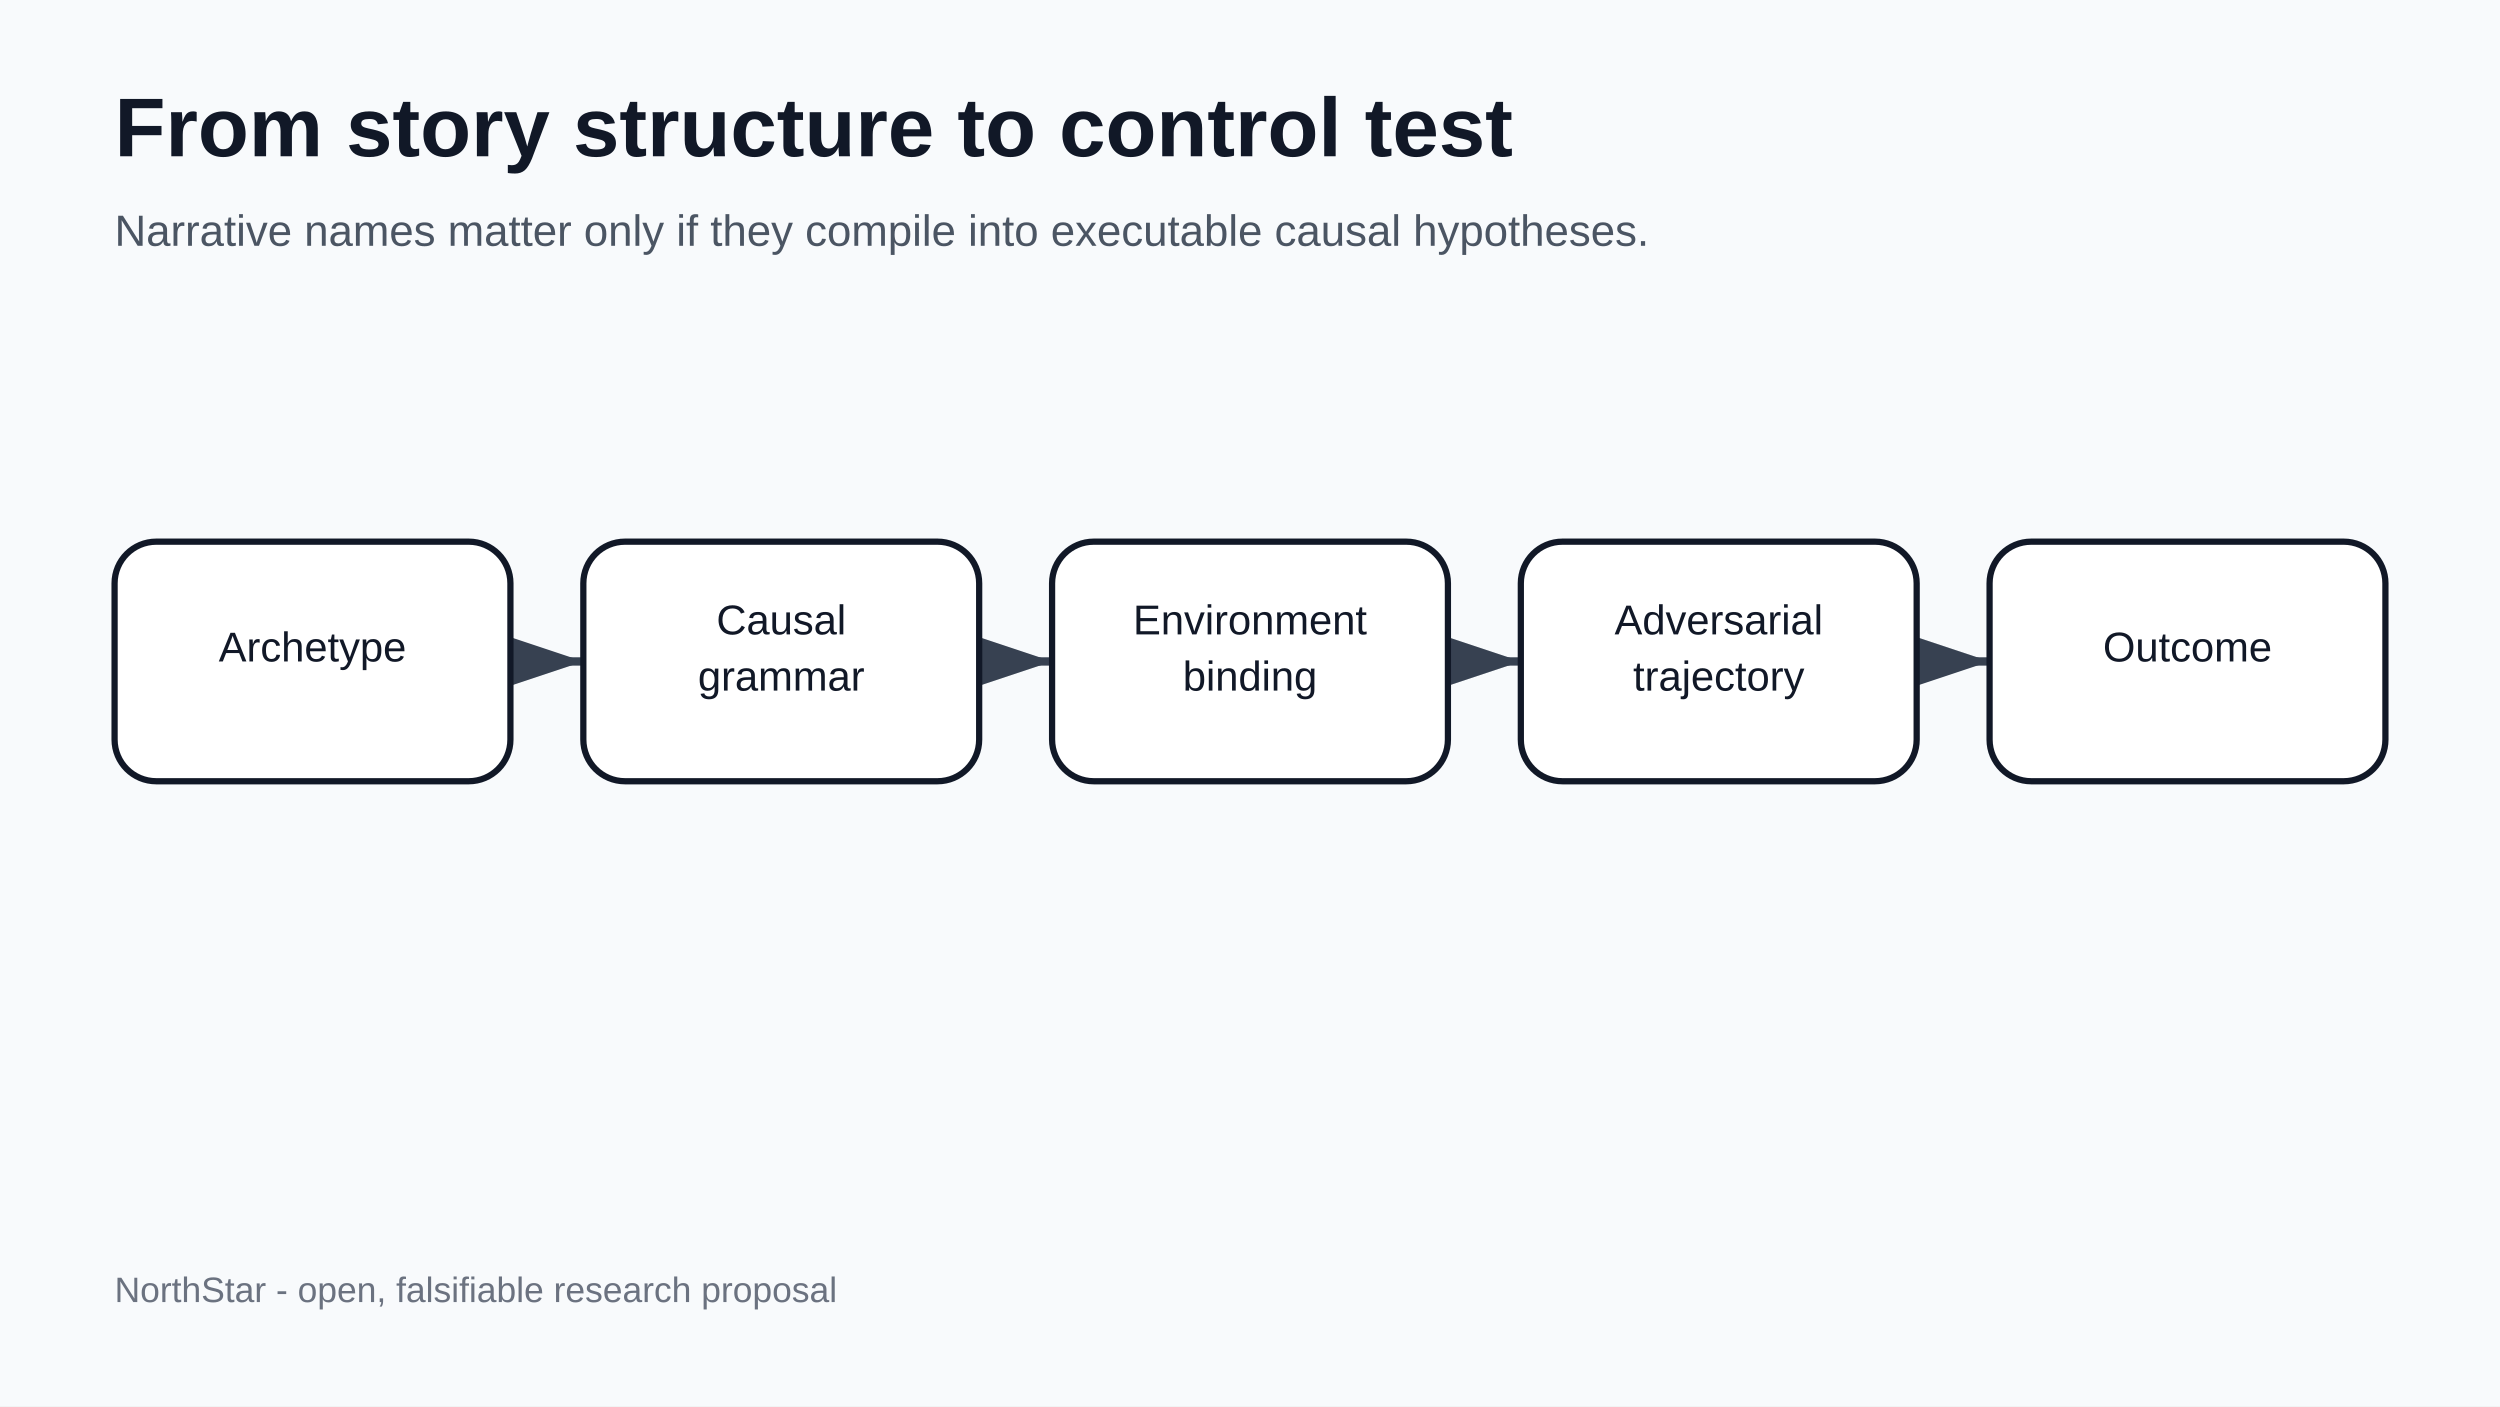
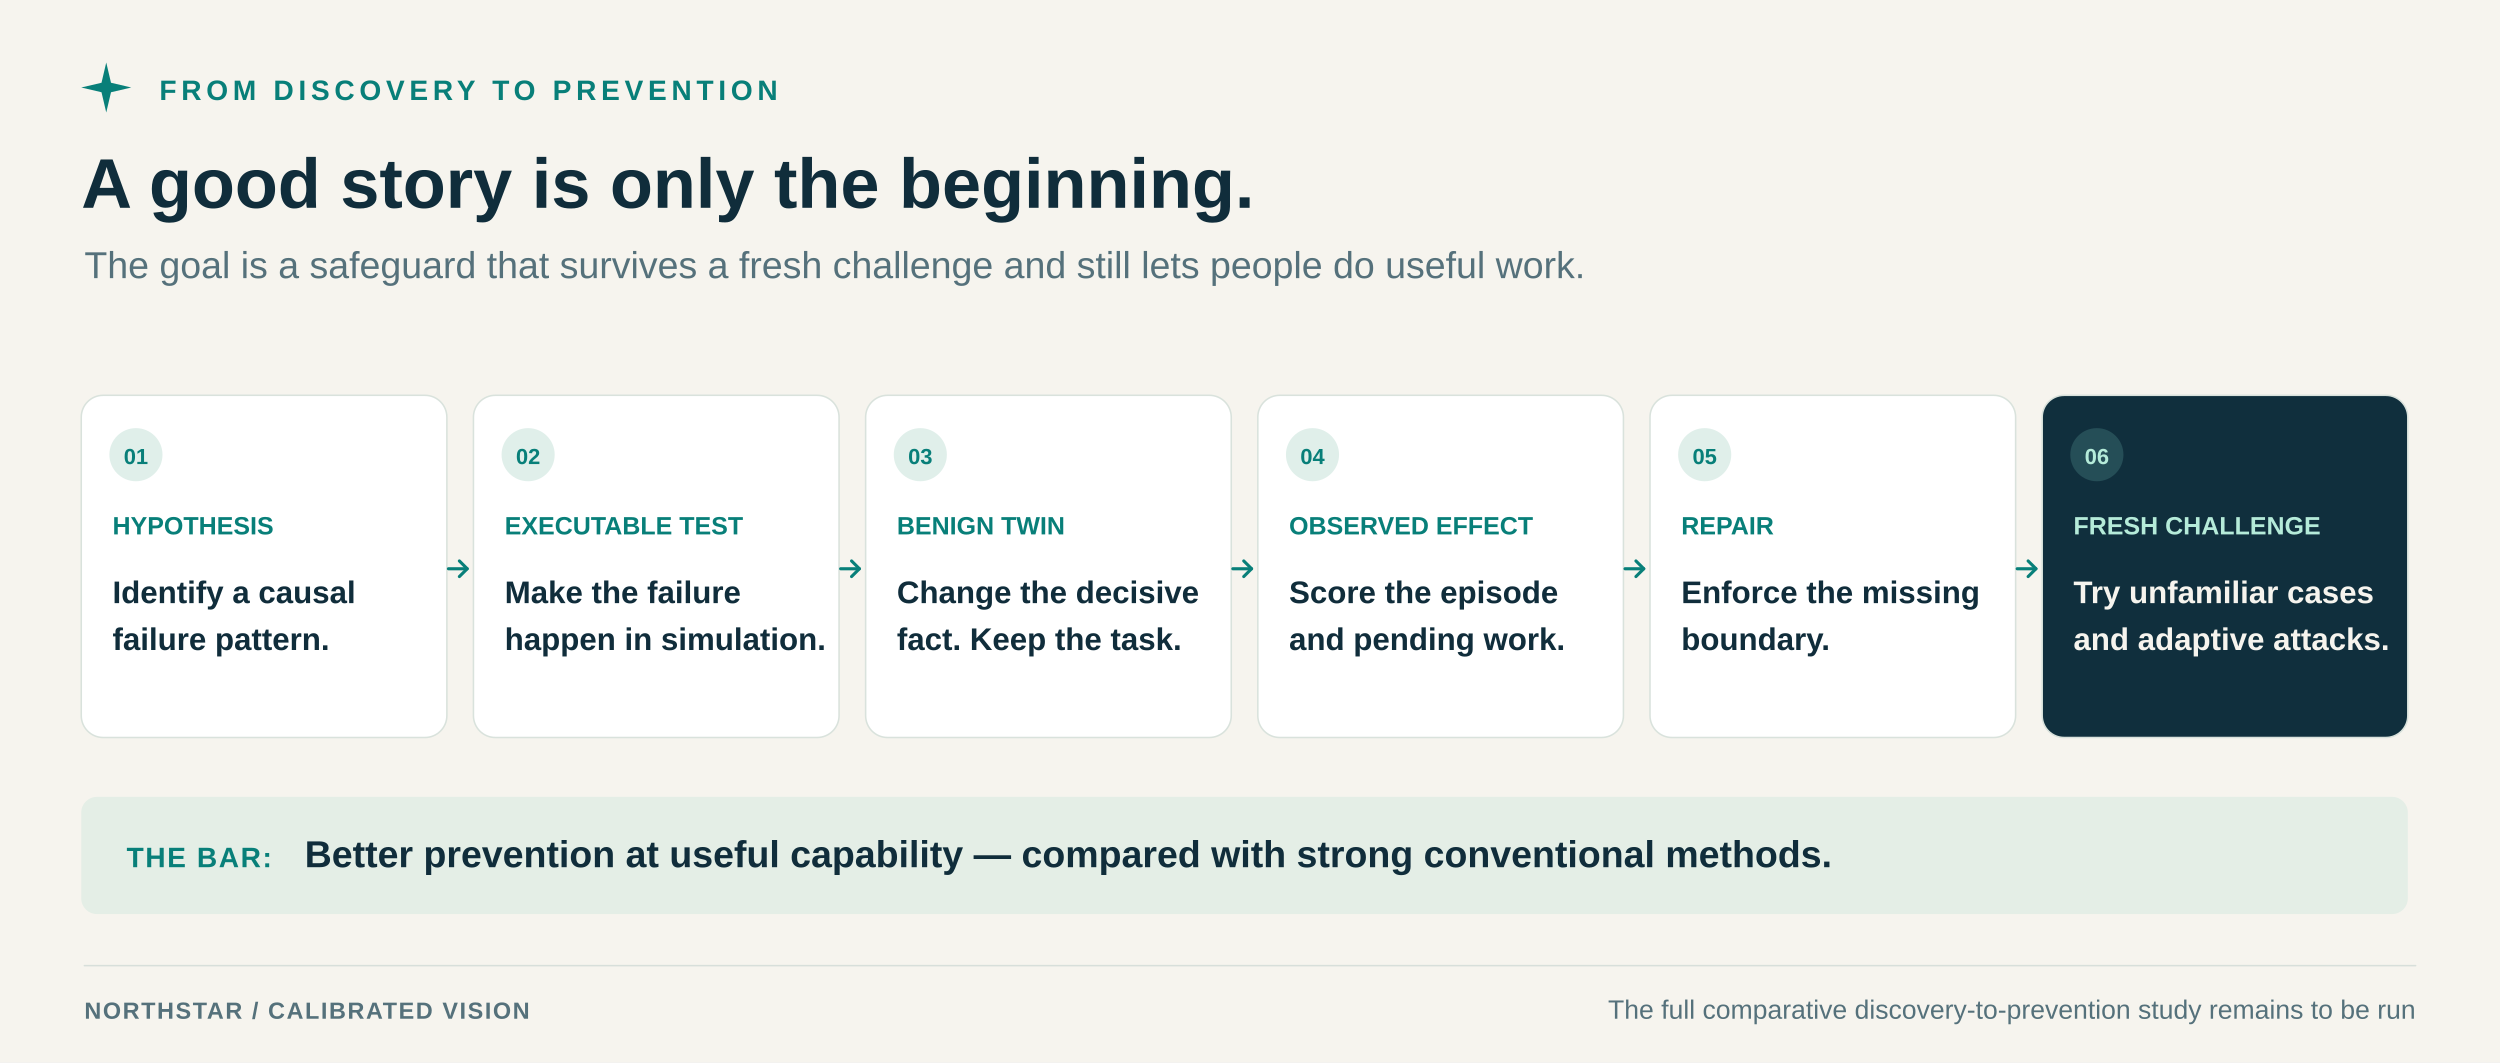
- <svg xmlns="http://www.w3.org/2000/svg" width="1200" height="675" viewBox="0 0 1200 675">
-   <defs>
-     <marker id="arrow" markerWidth="10" markerHeight="10" refX="9" refY="3" orient="auto">
-       <path d="M0,0 L0,6 L9,3 z" fill="#374151" />
-     </marker>
-   </defs>
-   <rect width="100%" height="100%" fill="#f8fafc" />
-   <text x="55" y="75" font-family="Arial,sans-serif" font-size="40" font-weight="700" fill="#111827">From story structure to control test</text>
-   <text x="55" y="118" font-family="Arial,sans-serif" font-size="21" fill="#4b5563">Narrative names matter only if they compile into executable causal hypotheses.</text>
-   <line x1="245.0" y1="317.5" x2="280.0" y2="317.5" stroke="#374151" stroke-width="4" marker-end="url(#arrow)" />
-   <line x1="470.0" y1="317.5" x2="505.0" y2="317.5" stroke="#374151" stroke-width="4" marker-end="url(#arrow)" />
-   <line x1="695.0" y1="317.5" x2="730.0" y2="317.5" stroke="#374151" stroke-width="4" marker-end="url(#arrow)" />
-   <line x1="920.0" y1="317.5" x2="955.0" y2="317.5" stroke="#374151" stroke-width="4" marker-end="url(#arrow)" />
-   <rect x="55.0" y="260" width="190.0" height="115" rx="20" fill="#ffffff" stroke="#111827" stroke-width="3" />
-   <text x="150.0" y="317.5" text-anchor="middle" font-family="Arial,sans-serif" font-size="20" fill="#111827">Archetype</text>
-   <rect x="280.0" y="260" width="190.0" height="115" rx="20" fill="#ffffff" stroke="#111827" stroke-width="3" />
-   <text x="375.0" y="304.5" text-anchor="middle" font-family="Arial,sans-serif" font-size="20" fill="#111827">Causal</text>
-   <text x="375.0" y="331.5" text-anchor="middle" font-family="Arial,sans-serif" font-size="20" fill="#111827">grammar</text>
-   <rect x="505.0" y="260" width="190.0" height="115" rx="20" fill="#ffffff" stroke="#111827" stroke-width="3" />
-   <text x="600.0" y="304.5" text-anchor="middle" font-family="Arial,sans-serif" font-size="20" fill="#111827">Environment</text>
-   <text x="600.0" y="331.5" text-anchor="middle" font-family="Arial,sans-serif" font-size="20" fill="#111827">binding</text>
-   <rect x="730.0" y="260" width="190.0" height="115" rx="20" fill="#ffffff" stroke="#111827" stroke-width="3" />
-   <text x="825.0" y="304.5" text-anchor="middle" font-family="Arial,sans-serif" font-size="20" fill="#111827">Adversarial</text>
-   <text x="825.0" y="331.5" text-anchor="middle" font-family="Arial,sans-serif" font-size="20" fill="#111827">trajectory</text>
-   <rect x="955.0" y="260" width="190.0" height="115" rx="20" fill="#ffffff" stroke="#111827" stroke-width="3" />
-   <text x="1050.0" y="317.5" text-anchor="middle" font-family="Arial,sans-serif" font-size="20" fill="#111827">Outcome</text>
-   <text x="55" y="625" font-family="Arial,sans-serif" font-size="17" fill="#6b7280">NorthStar - open, falsifiable research proposal</text>
+ <svg xmlns="http://www.w3.org/2000/svg" width="1600" height="680" viewBox="0 0 1600 680" role="img" aria-labelledby="title desc">
+   <defs />
+   <rect width="1600" height="680" fill="#f6f4ee" />
+   <path d="M68 40 L71.04 52.96 L84 56 L71.04 59.04 L68 72 L64.96 59.04 L52 56 L64.96 52.96 Z" fill="#087f79" />
+   <text x="102" y="64" font-family="Segoe UI,Arial,Helvetica,sans-serif" font-size="18" font-weight="700" fill="#087f79" text-anchor="start" letter-spacing="3">FROM DISCOVERY TO PREVENTION</text>
+   <text x="52" y="133" font-family="Segoe UI,Arial,Helvetica,sans-serif" font-size="45" font-weight="700" fill="#102d3b" text-anchor="start" letter-spacing="0">A good story is only the beginning.</text>
+   <text x="54" y="178" font-family="Segoe UI,Arial,Helvetica,sans-serif" font-size="24" font-weight="400" fill="#55717b" text-anchor="start" letter-spacing="0">The goal is a safeguard that survives a fresh challenge and still lets people do useful work.</text>
+   <rect x="52" y="253" width="234" height="219" rx="14" fill="#ffffff" stroke="#d9e2dc" />
+   <circle cx="87" cy="291" r="17" fill="#e0efea" stroke="none" stroke-width="2" />
+   <text x="87" y="297" font-family="Segoe UI,Arial,Helvetica,sans-serif" font-size="14" font-weight="700" fill="#087f79" text-anchor="middle" letter-spacing="0">01</text>
+   <text x="72" y="342" font-family="Segoe UI,Arial,Helvetica,sans-serif" font-size="16" font-weight="700" fill="#087f79" text-anchor="start" letter-spacing="0">HYPOTHESIS</text>
+   <text x="72" y="386" font-family="Segoe UI,Arial,Helvetica,sans-serif" font-size="20" font-weight="600" fill="#102d3b" text-anchor="start" letter-spacing="0">Identify a causal</text>
+   <text x="72" y="416" font-family="Segoe UI,Arial,Helvetica,sans-serif" font-size="20" font-weight="600" fill="#102d3b" text-anchor="start" letter-spacing="0">failure pattern.</text>
+   <path d="M287 364H299" fill="none" stroke="#087f79" stroke-width="2" stroke-linecap="round" stroke-linejoin="round" stroke-dasharray="" />
+   <path d="M294 359L299 364L294 369" fill="none" stroke="#087f79" stroke-width="2" stroke-linecap="round" stroke-linejoin="round" stroke-dasharray="" />
+   <rect x="303" y="253" width="234" height="219" rx="14" fill="#ffffff" stroke="#d9e2dc" />
+   <circle cx="338" cy="291" r="17" fill="#e0efea" stroke="none" stroke-width="2" />
+   <text x="338" y="297" font-family="Segoe UI,Arial,Helvetica,sans-serif" font-size="14" font-weight="700" fill="#087f79" text-anchor="middle" letter-spacing="0">02</text>
+   <text x="323" y="342" font-family="Segoe UI,Arial,Helvetica,sans-serif" font-size="16" font-weight="700" fill="#087f79" text-anchor="start" letter-spacing="0">EXECUTABLE TEST</text>
+   <text x="323" y="386" font-family="Segoe UI,Arial,Helvetica,sans-serif" font-size="20" font-weight="600" fill="#102d3b" text-anchor="start" letter-spacing="0">Make the failure</text>
+   <text x="323" y="416" font-family="Segoe UI,Arial,Helvetica,sans-serif" font-size="20" font-weight="600" fill="#102d3b" text-anchor="start" letter-spacing="0">happen in simulation.</text>
+   <path d="M538 364H550" fill="none" stroke="#087f79" stroke-width="2" stroke-linecap="round" stroke-linejoin="round" stroke-dasharray="" />
+   <path d="M545 359L550 364L545 369" fill="none" stroke="#087f79" stroke-width="2" stroke-linecap="round" stroke-linejoin="round" stroke-dasharray="" />
+   <rect x="554" y="253" width="234" height="219" rx="14" fill="#ffffff" stroke="#d9e2dc" />
+   <circle cx="589" cy="291" r="17" fill="#e0efea" stroke="none" stroke-width="2" />
+   <text x="589" y="297" font-family="Segoe UI,Arial,Helvetica,sans-serif" font-size="14" font-weight="700" fill="#087f79" text-anchor="middle" letter-spacing="0">03</text>
+   <text x="574" y="342" font-family="Segoe UI,Arial,Helvetica,sans-serif" font-size="16" font-weight="700" fill="#087f79" text-anchor="start" letter-spacing="0">BENIGN TWIN</text>
+   <text x="574" y="386" font-family="Segoe UI,Arial,Helvetica,sans-serif" font-size="20" font-weight="600" fill="#102d3b" text-anchor="start" letter-spacing="0">Change the decisive</text>
+   <text x="574" y="416" font-family="Segoe UI,Arial,Helvetica,sans-serif" font-size="20" font-weight="600" fill="#102d3b" text-anchor="start" letter-spacing="0">fact. Keep the task.</text>
+   <path d="M789 364H801" fill="none" stroke="#087f79" stroke-width="2" stroke-linecap="round" stroke-linejoin="round" stroke-dasharray="" />
+   <path d="M796 359L801 364L796 369" fill="none" stroke="#087f79" stroke-width="2" stroke-linecap="round" stroke-linejoin="round" stroke-dasharray="" />
+   <rect x="805" y="253" width="234" height="219" rx="14" fill="#ffffff" stroke="#d9e2dc" />
+   <circle cx="840" cy="291" r="17" fill="#e0efea" stroke="none" stroke-width="2" />
+   <text x="840" y="297" font-family="Segoe UI,Arial,Helvetica,sans-serif" font-size="14" font-weight="700" fill="#087f79" text-anchor="middle" letter-spacing="0">04</text>
+   <text x="825" y="342" font-family="Segoe UI,Arial,Helvetica,sans-serif" font-size="16" font-weight="700" fill="#087f79" text-anchor="start" letter-spacing="0">OBSERVED EFFECT</text>
+   <text x="825" y="386" font-family="Segoe UI,Arial,Helvetica,sans-serif" font-size="20" font-weight="600" fill="#102d3b" text-anchor="start" letter-spacing="0">Score the episode</text>
+   <text x="825" y="416" font-family="Segoe UI,Arial,Helvetica,sans-serif" font-size="20" font-weight="600" fill="#102d3b" text-anchor="start" letter-spacing="0">and pending work.</text>
+   <path d="M1040 364H1052" fill="none" stroke="#087f79" stroke-width="2" stroke-linecap="round" stroke-linejoin="round" stroke-dasharray="" />
+   <path d="M1047 359L1052 364L1047 369" fill="none" stroke="#087f79" stroke-width="2" stroke-linecap="round" stroke-linejoin="round" stroke-dasharray="" />
+   <rect x="1056" y="253" width="234" height="219" rx="14" fill="#ffffff" stroke="#d9e2dc" />
+   <circle cx="1091" cy="291" r="17" fill="#e0efea" stroke="none" stroke-width="2" />
+   <text x="1091" y="297" font-family="Segoe UI,Arial,Helvetica,sans-serif" font-size="14" font-weight="700" fill="#087f79" text-anchor="middle" letter-spacing="0">05</text>
+   <text x="1076" y="342" font-family="Segoe UI,Arial,Helvetica,sans-serif" font-size="16" font-weight="700" fill="#087f79" text-anchor="start" letter-spacing="0">REPAIR</text>
+   <text x="1076" y="386" font-family="Segoe UI,Arial,Helvetica,sans-serif" font-size="20" font-weight="600" fill="#102d3b" text-anchor="start" letter-spacing="0">Enforce the missing</text>
+   <text x="1076" y="416" font-family="Segoe UI,Arial,Helvetica,sans-serif" font-size="20" font-weight="600" fill="#102d3b" text-anchor="start" letter-spacing="0">boundary.</text>
+   <path d="M1291 364H1303" fill="none" stroke="#087f79" stroke-width="2" stroke-linecap="round" stroke-linejoin="round" stroke-dasharray="" />
+   <path d="M1298 359L1303 364L1298 369" fill="none" stroke="#087f79" stroke-width="2" stroke-linecap="round" stroke-linejoin="round" stroke-dasharray="" />
+   <rect x="1307" y="253" width="234" height="219" rx="14" fill="#102f3d" stroke="#d9e2dc" />
+   <circle cx="1342" cy="291" r="17" fill="#254e57" stroke="none" stroke-width="2" />
+   <text x="1342" y="297" font-family="Segoe UI,Arial,Helvetica,sans-serif" font-size="14" font-weight="700" fill="#b5ebd9" text-anchor="middle" letter-spacing="0">06</text>
+   <text x="1327" y="342" font-family="Segoe UI,Arial,Helvetica,sans-serif" font-size="16" font-weight="700" fill="#b5ebd9" text-anchor="start" letter-spacing="0">FRESH CHALLENGE</text>
+   <text x="1327" y="386" font-family="Segoe UI,Arial,Helvetica,sans-serif" font-size="20" font-weight="600" fill="#f6f4ee" text-anchor="start" letter-spacing="0">Try unfamiliar cases</text>
+   <text x="1327" y="416" font-family="Segoe UI,Arial,Helvetica,sans-serif" font-size="20" font-weight="600" fill="#f6f4ee" text-anchor="start" letter-spacing="0">and adaptive attacks.</text>
+   <rect x="52" y="510" width="1489" height="75" rx="10" fill="#e4eee6" stroke="none" />
+   <text x="81" y="555" font-family="Segoe UI,Arial,Helvetica,sans-serif" font-size="18" font-weight="700" fill="#087f79" text-anchor="start" letter-spacing="1">THE BAR:</text>
+   <text x="195" y="555" font-family="Segoe UI,Arial,Helvetica,sans-serif" font-size="24" font-weight="600" fill="#102d3b" text-anchor="start" letter-spacing="0">Better prevention at useful capability — compared with strong conventional methods.</text>
+   <path d="M54 618 H1546" fill="none" stroke="#d7dfda" stroke-width="1" stroke-linecap="round" stroke-linejoin="round" stroke-dasharray="" />
+   <text x="54" y="652" font-family="Segoe UI,Arial,Helvetica,sans-serif" font-size="15" font-weight="600" fill="#55717b" text-anchor="start" letter-spacing="1">NORTHSTAR  /  CALIBRATED VISION</text>
+   <text x="1546" y="652" font-family="Segoe UI,Arial,Helvetica,sans-serif" font-size="17" font-weight="400" fill="#55717b" text-anchor="end" letter-spacing="0">The full comparative discovery-to-prevention study remains to be run</text>
</svg>
